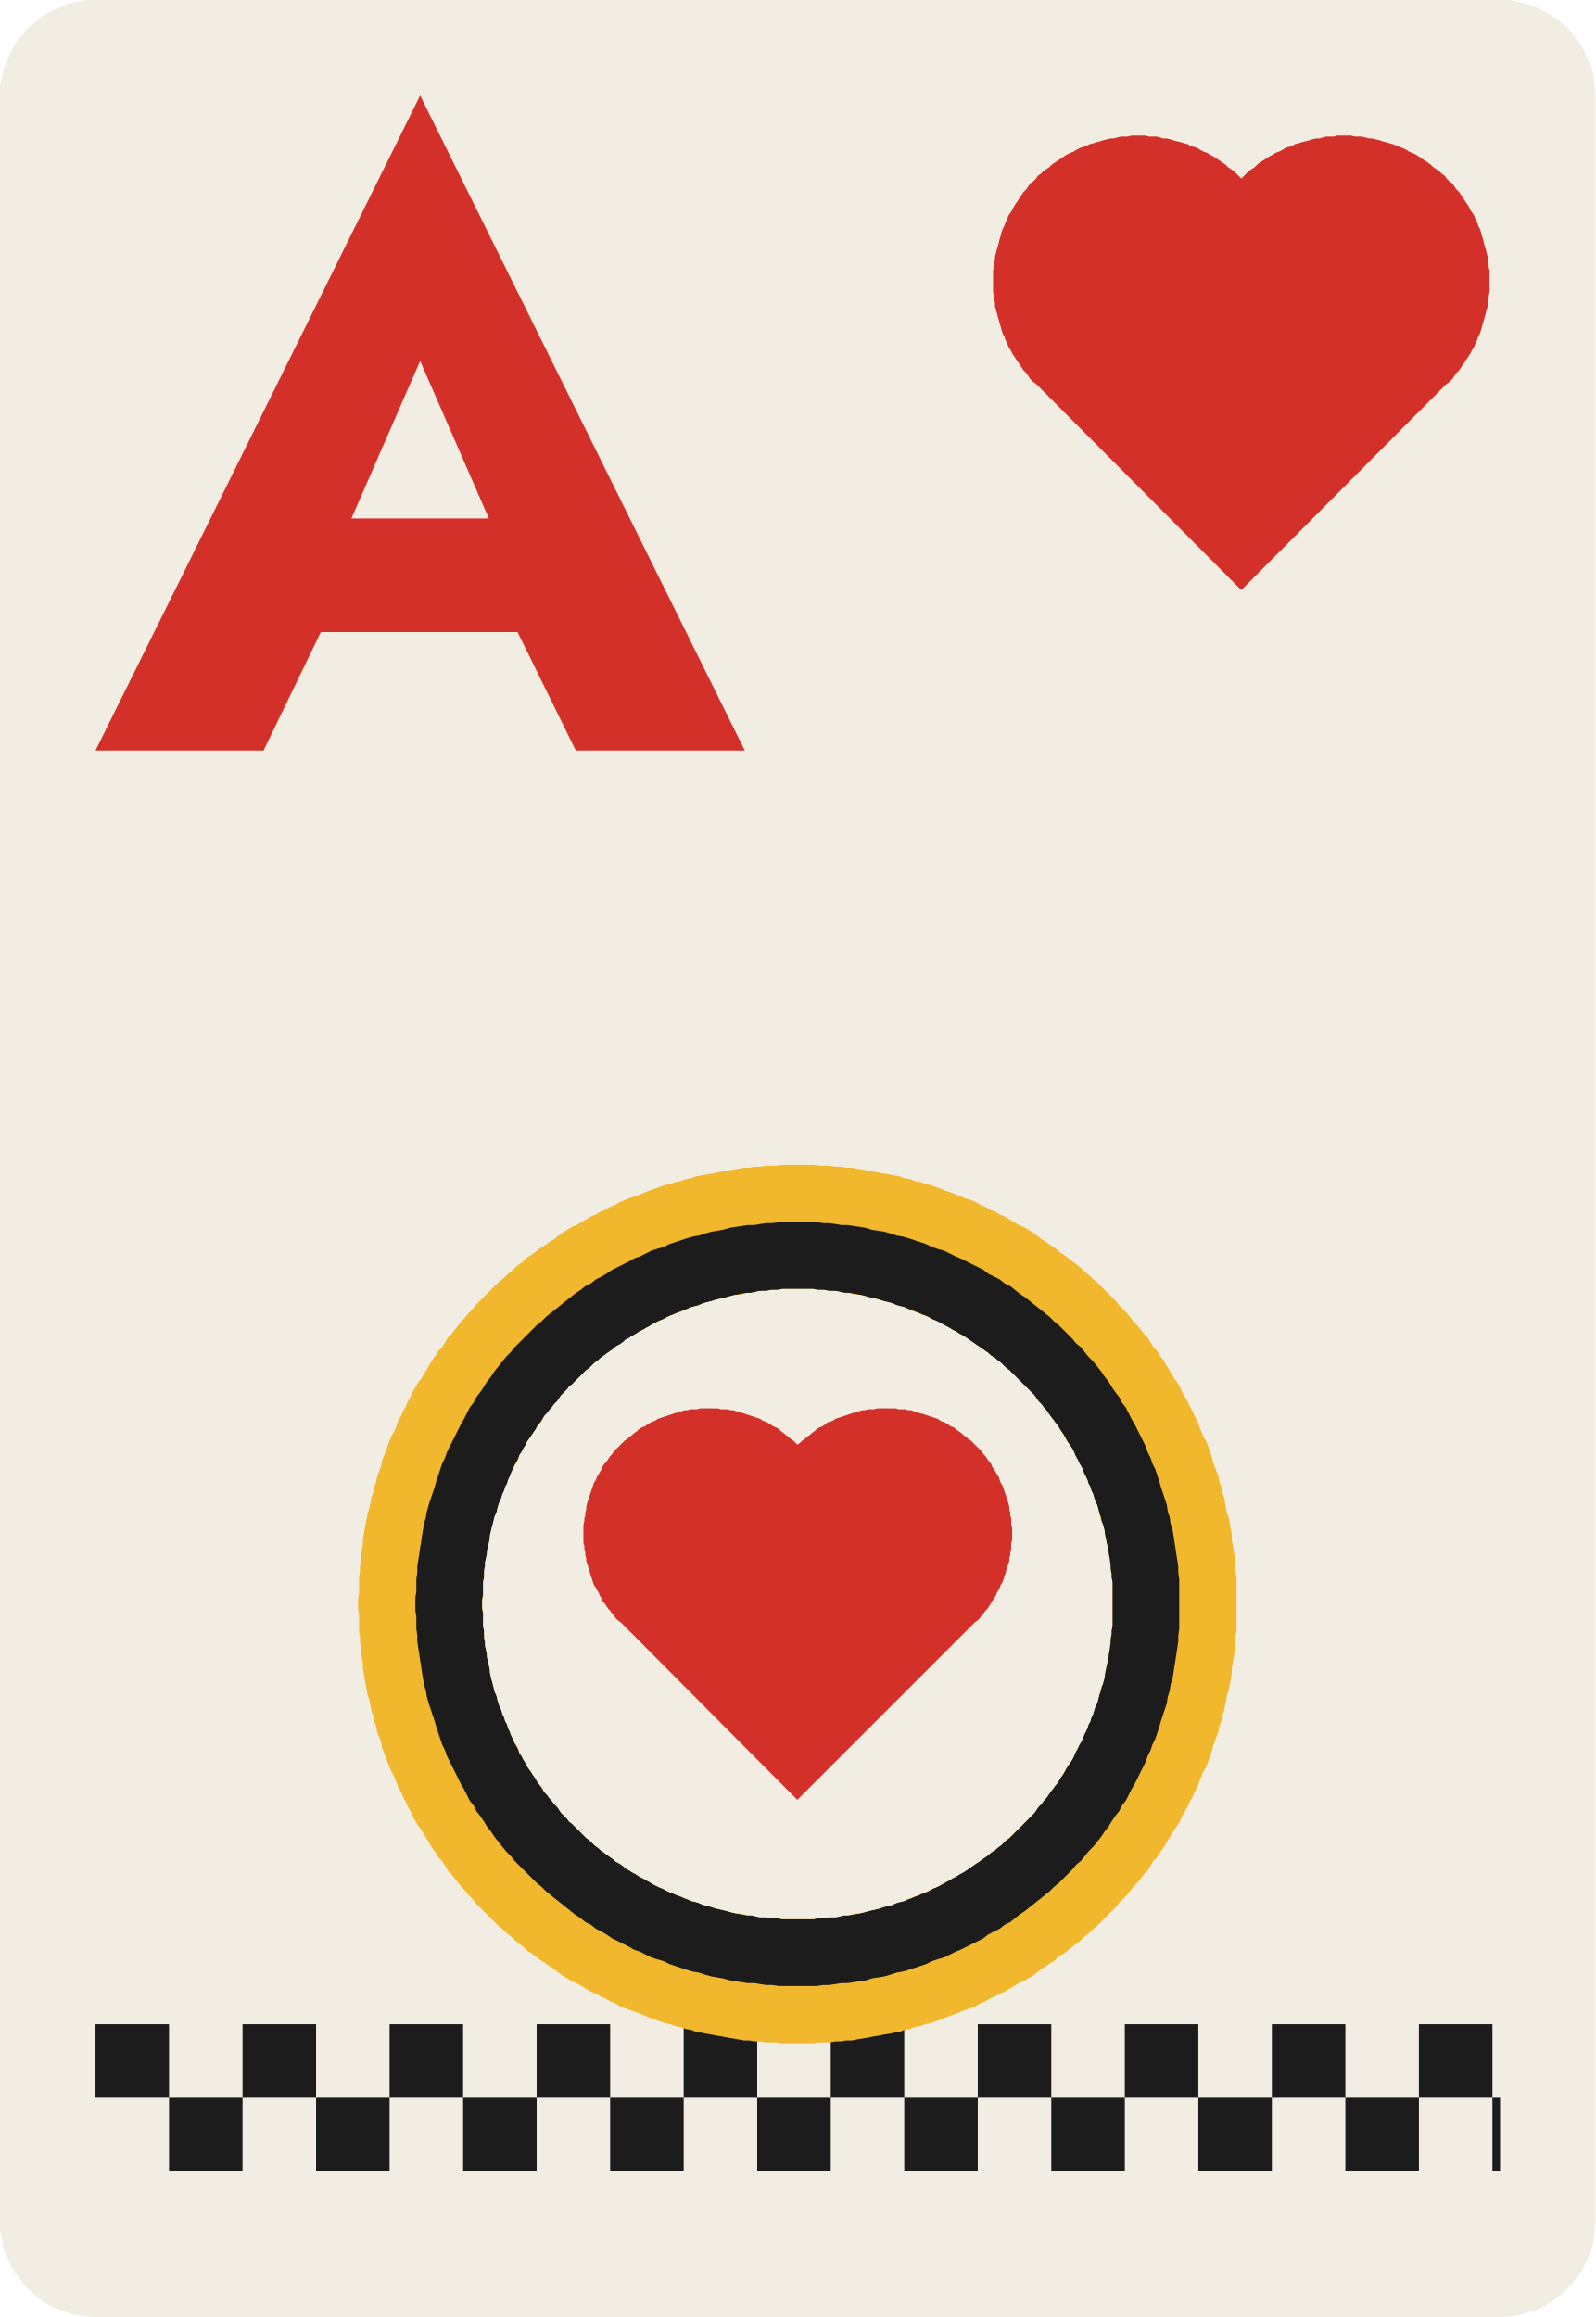
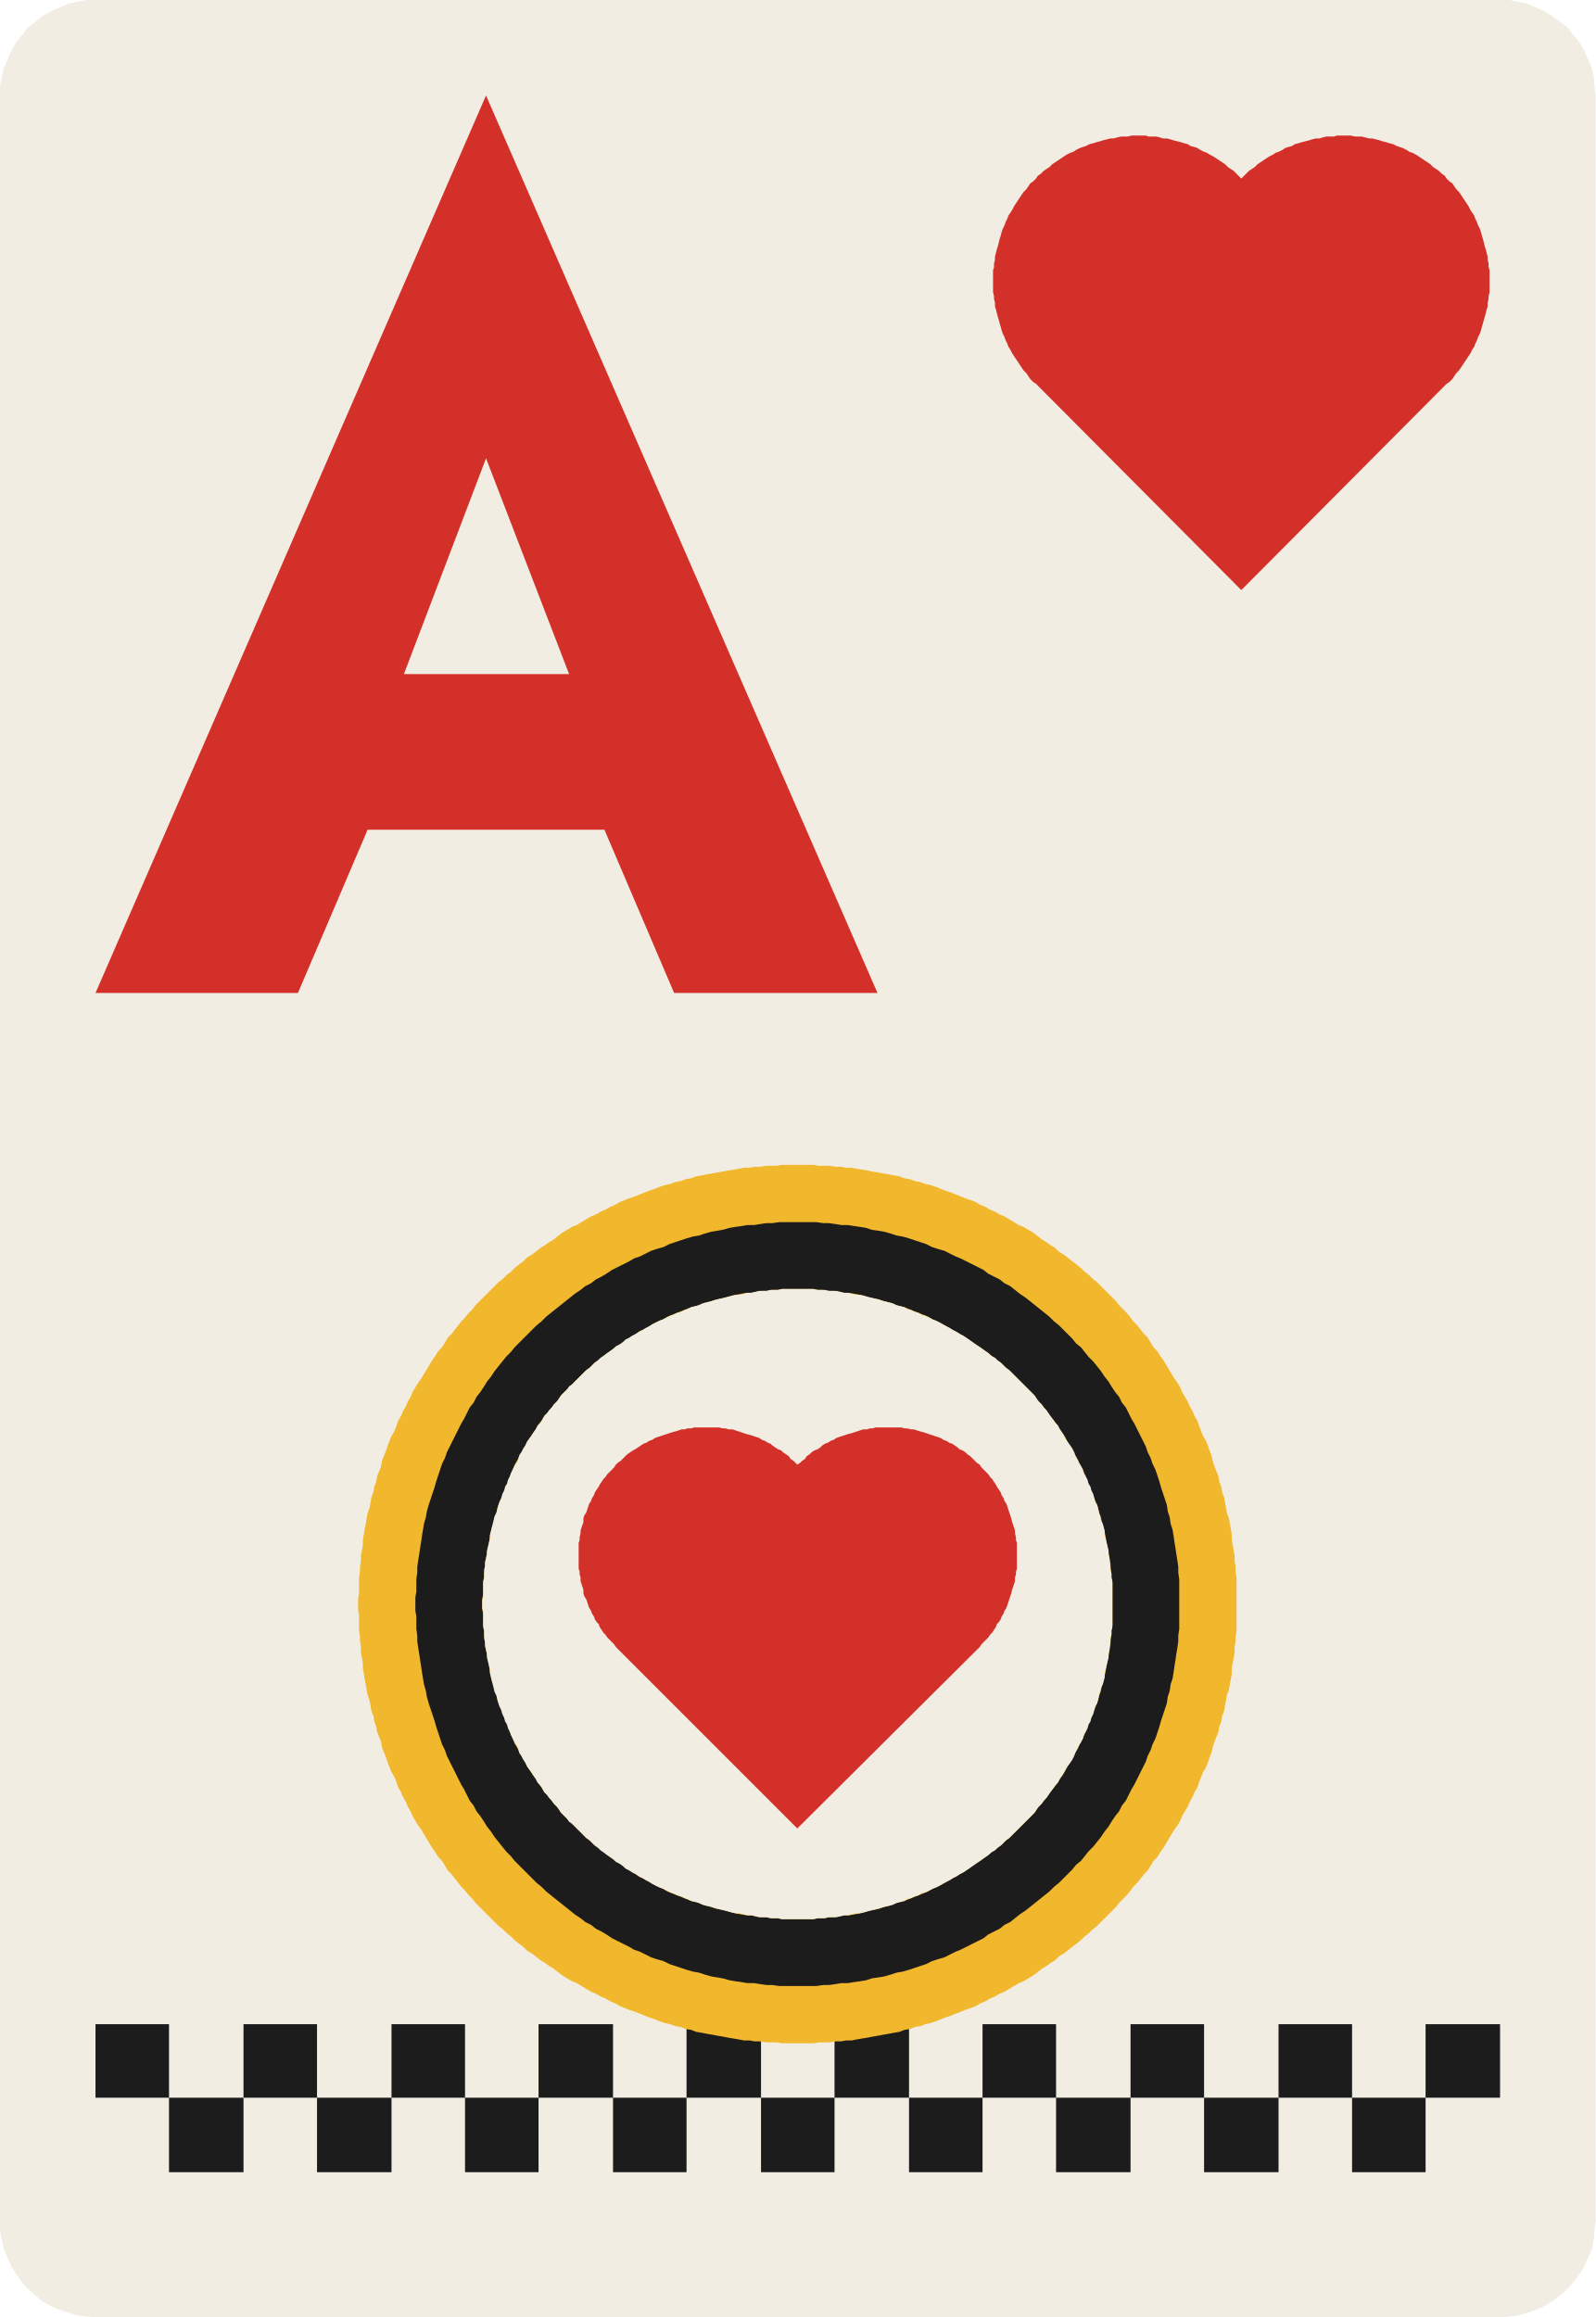
<svg xmlns="http://www.w3.org/2000/svg" width="16pt" height="23.237pt" viewBox="0 0 167.087 242.667">
  <path fill="#f2ede2" fill-rule="evenodd" d="M167.1 10.0 167.0 9.0 166.9 8.0 166.7 7.1 166.3 6.2 165.9 5.3 165.4 4.4 164.8 3.7 164.2 2.9 163.4 2.3 162.6 1.7 161.8 1.2 160.9 0.8 160.0 0.4 159.0 0.2 158.1 0.0 157.1 0.0 10.0 0.0 9.0 0.0 8.0 0.2 7.1 0.4 6.2 0.8 5.3 1.2 4.4 1.7 3.7 2.3 2.9 2.9 2.3 3.7 1.7 4.4 1.2 5.3 0.8 6.2 0.4 7.1 0.2 8.0 0.0 9.0 0.0 10.0 0.0 232.7 0.0 233.6 0.2 234.6 0.4 235.6 0.8 236.5 1.2 237.4 1.7 238.2 2.3 239.0 2.9 239.7 3.7 240.4 4.4 241.0 5.3 241.5 6.2 241.9 7.1 242.2 8.0 242.5 9.0 242.6 10.0 242.7 157.1 242.7 158.1 242.6 159.0 242.5 160.0 242.2 160.9 241.9 161.8 241.5 162.6 241.0 163.4 240.4 164.2 239.7 164.8 239.0 165.4 238.2 165.9 237.4 166.3 236.5 166.7 235.6 166.9 234.6 167.0 233.6 167.1 232.7Z" />
-   <path fill="#1c1c1c" fill-rule="evenodd" d="M10.0 219.7 17.7 219.7 17.7 212.0 10.0 212.0ZM25.4 219.7 33.1 219.7 33.1 212.0 25.4 212.0ZM40.8 219.7 48.5 219.7 48.5 212.0 40.8 212.0ZM63.9 219.7 63.9 212.0 56.2 212.0 56.2 219.7ZM79.3 219.7 79.3 212.0 71.6 212.0 71.6 219.7ZM17.7 227.4 25.4 227.4 25.4 219.7 17.7 219.7ZM33.1 227.4 40.8 227.4 40.8 219.7 33.1 219.7ZM48.5 227.4 56.2 227.4 56.2 219.7 48.5 219.7ZM71.6 227.4 71.6 219.7 63.9 219.7 63.9 227.4ZM87.0 227.4 87.0 219.7 79.3 219.7 79.3 227.4ZM87.0 219.7 94.7 219.7 94.7 212.0 87.0 212.0ZM102.4 219.7 110.1 219.7 110.1 212.0 102.4 212.0ZM117.8 219.7 125.5 219.7 125.5 212.0 117.8 212.0ZM140.9 219.7 140.9 212.0 133.2 212.0 133.2 219.7ZM156.3 219.7 156.3 212.0 148.6 212.0 148.6 219.7ZM94.7 227.4 102.4 227.4 102.4 219.7 94.7 219.7ZM110.1 227.4 117.8 227.4 117.8 219.7 110.1 219.7ZM125.5 227.4 133.2 227.4 133.2 219.7 125.5 219.7ZM148.6 227.4 148.6 219.7 140.9 219.7 140.9 227.4ZM157.1 227.4 157.1 219.7 156.3 219.7 156.3 227.4Z" />
+   <path fill="#1c1c1c" fill-rule="evenodd" d="M10.0 219.7 17.7 219.7 17.7 212.0 10.0 212.0ZM25.5 219.7 33.2 219.7 33.2 212.0 25.5 212.0ZM41.0 219.7 48.7 219.7 48.7 212.0 41.0 212.0ZM56.4 219.7 64.2 219.7 64.2 212.0 56.4 212.0ZM71.9 219.7 79.7 219.7 79.7 212.0 71.9 212.0ZM17.7 227.5 25.5 227.5 25.5 219.7 17.7 219.7ZM33.2 227.5 41.0 227.5 41.0 219.7 33.2 219.7ZM56.4 227.5 56.4 219.7 48.7 219.7 48.7 227.5ZM71.9 227.5 71.9 219.7 64.2 219.7 64.2 227.5ZM79.7 227.5 87.4 227.5 87.4 219.7 79.7 219.7ZM95.2 212.0 87.4 212.0 87.4 219.7 95.2 219.7ZM102.9 219.7 110.6 219.7 110.6 212.0 102.9 212.0ZM126.1 219.7 126.1 212.0 118.4 212.0 118.4 219.7ZM141.6 219.7 141.6 212.0 133.9 212.0 133.9 219.7ZM149.3 219.7 157.1 219.7 157.1 212.0 149.3 212.0ZM95.2 227.5 102.9 227.5 102.9 219.7 95.2 219.7ZM110.6 227.5 118.4 227.5 118.4 219.7 110.6 219.7ZM133.9 227.5 133.9 219.7 126.1 219.7 126.1 227.5ZM149.3 227.5 149.3 219.7 141.6 219.7 141.6 227.5Z" />
  <path fill="#f1b82d" fill-rule="evenodd" d="M129.5 168.0 129.5 167.4 129.5 166.9 129.5 166.3 129.5 165.7 129.5 165.2 129.4 164.6 129.4 164.1 129.3 163.5 129.3 162.9 129.2 162.4 129.1 161.8 129.0 161.3 129.0 160.7 128.9 160.1 128.8 159.6 128.7 159.0 128.5 158.5 128.4 157.9 128.3 157.4 128.2 156.8 128.0 156.3 127.9 155.7 127.7 155.2 127.6 154.6 127.4 154.1 127.2 153.6 127.0 153.0 126.9 152.5 126.7 152.0 126.5 151.4 126.3 150.9 126.0 150.4 125.8 149.9 125.6 149.4 125.4 148.8 125.1 148.3 124.9 147.8 124.6 147.3 124.4 146.8 124.1 146.3 123.8 145.8 123.6 145.3 123.3 144.8 123.0 144.4 122.7 143.9 122.4 143.4 122.1 142.9 121.8 142.4 121.5 142.0 121.2 141.5 120.8 141.1 120.5 140.6 120.2 140.1 119.8 139.7 119.5 139.3 119.1 138.8 118.7 138.4 118.4 138.0 118.0 137.5 117.6 137.1 117.2 136.7 116.9 136.3 116.5 135.9 116.1 135.5 115.7 135.1 115.3 134.7 114.9 134.3 114.4 133.9 114.0 133.5 113.6 133.2 113.2 132.8 112.7 132.4 112.3 132.1 111.8 131.7 111.4 131.4 110.9 131.1 110.5 130.7 110.0 130.4 109.6 130.1 109.1 129.8 108.6 129.4 108.2 129.1 107.7 128.8 107.2 128.5 106.7 128.3 106.2 128.0 105.7 127.7 105.2 127.4 104.7 127.2 104.2 126.9 103.7 126.7 103.2 126.4 102.7 126.2 102.2 125.9 101.7 125.7 101.1 125.5 100.6 125.3 100.1 125.1 99.6 124.9 99.0 124.7 98.5 124.5 98.0 124.3 97.4 124.1 96.9 124.0 96.4 123.8 95.8 123.7 95.3 123.5 94.7 123.4 94.2 123.2 93.6 123.1 93.1 123.0 92.5 122.9 92.0 122.8 91.4 122.7 90.9 122.6 90.3 122.5 89.7 122.4 89.2 122.3 88.6 122.3 88.1 122.2 87.5 122.2 86.9 122.1 86.4 122.1 85.8 122.1 85.2 122.0 84.7 122.0 84.1 122.0 83.5 122.0 83.0 122.0 82.4 122.0 81.9 122.0 81.3 122.1 80.7 122.1 80.2 122.1 79.6 122.2 79.0 122.2 78.5 122.3 77.9 122.3 77.4 122.4 76.8 122.5 76.2 122.6 75.7 122.7 75.1 122.8 74.6 122.9 74.0 123.0 73.5 123.1 72.9 123.2 72.4 123.4 71.8 123.5 71.3 123.7 70.7 123.8 70.2 124.0 69.7 124.1 69.1 124.3 68.6 124.5 68.0 124.7 67.5 124.9 67.0 125.1 66.5 125.3 65.9 125.5 65.4 125.7 64.9 125.9 64.4 126.2 63.9 126.4 63.4 126.7 62.9 126.9 62.4 127.2 61.9 127.4 61.4 127.7 60.9 128.0 60.4 128.3 59.9 128.5 59.4 128.8 58.9 129.1 58.5 129.4 58.0 129.8 57.5 130.1 57.1 130.4 56.6 130.7 56.1 131.1 55.7 131.4 55.2 131.7 54.8 132.1 54.4 132.4 53.9 132.8 53.5 133.2 53.1 133.5 52.7 133.9 52.2 134.3 51.8 134.7 51.4 135.1 51.0 135.5 50.6 135.9 50.2 136.3 49.8 136.7 49.5 137.1 49.1 137.5 48.7 138.0 48.3 138.4 48.0 138.8 47.6 139.3 47.3 139.7 46.9 140.1 46.6 140.6 46.3 141.1 45.9 141.5 45.6 142.0 45.3 142.4 45.0 142.9 44.7 143.4 44.4 143.9 44.1 144.4 43.8 144.8 43.5 145.3 43.2 145.8 43.0 146.3 42.7 146.8 42.5 147.3 42.2 147.8 42.0 148.3 41.7 148.8 41.5 149.4 41.3 149.9 41.0 150.4 40.8 150.9 40.6 151.4 40.4 152.0 40.2 152.5 40.0 153.0 39.9 153.6 39.7 154.1 39.5 154.6 39.4 155.2 39.2 155.7 39.1 156.3 38.9 156.8 38.8 157.4 38.7 157.9 38.5 158.5 38.4 159.0 38.3 159.6 38.2 160.1 38.1 160.7 38.0 161.3 38.0 161.8 37.9 162.4 37.8 162.9 37.8 163.5 37.7 164.1 37.7 164.6 37.6 165.2 37.6 165.7 37.6 166.3 37.6 166.9 37.5 167.4 37.5 168.0 37.5 168.6 37.6 169.1 37.6 169.7 37.6 170.3 37.6 170.8 37.7 171.4 37.7 171.9 37.8 172.5 37.8 173.1 37.9 173.6 38.0 174.2 38.0 174.7 38.1 175.3 38.2 175.9 38.3 176.4 38.4 177.0 38.5 177.5 38.7 178.1 38.8 178.6 38.9 179.2 39.1 179.7 39.2 180.3 39.4 180.8 39.5 181.4 39.7 181.9 39.9 182.4 40.0 183.0 40.2 183.5 40.4 184.0 40.6 184.6 40.8 185.1 41.0 185.6 41.3 186.1 41.5 186.6 41.7 187.2 42.0 187.7 42.2 188.2 42.5 188.7 42.7 189.2 43.0 189.7 43.2 190.2 43.5 190.7 43.8 191.2 44.1 191.6 44.4 192.1 44.7 192.6 45.0 193.1 45.3 193.6 45.6 194.0 45.9 194.5 46.3 194.9 46.6 195.4 46.9 195.9 47.3 196.3 47.6 196.7 48.0 197.2 48.3 197.6 48.7 198.0 49.1 198.5 49.5 198.9 49.8 199.3 50.2 199.7 50.6 200.1 51.0 200.5 51.4 200.9 51.8 201.3 52.2 201.7 52.7 202.1 53.1 202.5 53.5 202.8 53.9 203.2 54.4 203.6 54.8 203.9 55.2 204.3 55.7 204.6 56.1 204.9 56.6 205.3 57.1 205.6 57.5 205.9 58.0 206.2 58.5 206.6 58.9 206.9 59.4 207.2 59.9 207.5 60.4 207.7 60.9 208.0 61.4 208.3 61.9 208.6 62.4 208.8 62.9 209.1 63.4 209.3 63.9 209.6 64.4 209.8 64.9 210.1 65.4 210.3 65.9 210.5 66.5 210.7 67.0 210.9 67.5 211.1 68.0 211.3 68.6 211.5 69.1 211.7 69.7 211.9 70.2 212.0 70.7 212.2 71.3 212.3 71.8 212.5 72.4 212.6 72.9 212.8 73.5 212.9 74.0 213.0 74.6 213.1 75.1 213.2 75.7 213.3 76.2 213.4 76.8 213.5 77.4 213.6 77.9 213.7 78.5 213.7 79.0 213.8 79.6 213.8 80.2 213.9 80.7 213.9 81.3 213.9 81.9 214.0 82.4 214.0 83.0 214.0 83.5 214.0 84.1 214.0 84.7 214.0 85.2 214.0 85.8 213.9 86.4 213.9 86.9 213.9 87.5 213.8 88.1 213.8 88.6 213.7 89.2 213.7 89.7 213.6 90.3 213.5 90.9 213.4 91.4 213.3 92.0 213.2 92.5 213.1 93.1 213.0 93.6 212.9 94.2 212.8 94.7 212.6 95.3 212.5 95.8 212.3 96.4 212.2 96.9 212.0 97.4 211.9 98.0 211.7 98.5 211.5 99.0 211.3 99.6 211.1 100.1 210.9 100.6 210.7 101.1 210.5 101.7 210.3 102.2 210.1 102.7 209.8 103.2 209.6 103.7 209.3 104.2 209.1 104.7 208.8 105.2 208.6 105.7 208.3 106.2 208.0 106.7 207.7 107.2 207.5 107.7 207.2 108.2 206.9 108.6 206.6 109.1 206.2 109.6 205.9 110.0 205.6 110.5 205.3 110.9 204.9 111.4 204.6 111.8 204.3 112.3 203.9 112.7 203.6 113.2 203.2 113.6 202.8 114.0 202.5 114.4 202.1 114.9 201.7 115.3 201.3 115.7 200.9 116.1 200.5 116.5 200.1 116.9 199.7 117.2 199.3 117.6 198.9 118.0 198.5 118.4 198.0 118.7 197.6 119.1 197.2 119.5 196.7 119.8 196.3 120.2 195.9 120.5 195.4 120.8 194.9 121.2 194.5 121.5 194.0 121.8 193.6 122.1 193.1 122.4 192.6 122.7 192.1 123.0 191.6 123.3 191.2 123.6 190.7 123.8 190.2 124.1 189.7 124.4 189.2 124.6 188.7 124.9 188.2 125.1 187.7 125.4 187.2 125.6 186.6 125.8 186.1 126.0 185.6 126.3 185.1 126.5 184.6 126.7 184.0 126.9 183.5 127.0 183.0 127.2 182.4 127.4 181.9 127.6 181.4 127.7 180.8 127.9 180.3 128.0 179.7 128.2 179.2 128.3 178.6 128.4 178.1 128.5 177.5 128.7 177.0 128.8 176.4 128.9 175.9 129.0 175.3 129.0 174.7 129.1 174.2 129.2 173.6 129.3 173.1 129.3 172.5 129.4 171.9 129.4 171.4 129.5 170.8 129.5 170.3 129.5 169.7 129.5 169.1 129.5 168.6Z" />
  <path fill="#1c1c1c" fill-rule="evenodd" d="M123.5 167.3 123.5 166.7 123.5 166.0 123.5 165.4 123.4 164.7 123.4 164.1 123.3 163.4 123.2 162.8 123.1 162.1 123.0 161.5 122.9 160.8 122.8 160.2 122.6 159.6 122.5 158.9 122.3 158.3 122.2 157.6 122.0 157.0 121.8 156.4 121.6 155.8 121.4 155.1 121.2 154.5 121.0 153.9 120.7 153.3 120.5 152.7 120.2 152.1 120.0 151.5 119.7 150.9 119.4 150.3 119.1 149.7 118.8 149.1 118.5 148.6 118.2 148.0 117.9 147.4 117.5 146.9 117.2 146.3 116.8 145.8 116.4 145.2 116.1 144.7 115.7 144.2 115.3 143.6 114.9 143.1 114.5 142.6 114.0 142.1 113.6 141.6 113.2 141.1 112.7 140.7 112.3 140.2 111.8 139.7 111.4 139.3 110.9 138.8 110.4 138.4 109.9 137.9 109.4 137.5 108.9 137.1 108.4 136.7 107.9 136.3 107.4 135.9 106.8 135.5 106.3 135.1 105.8 134.7 105.2 134.4 104.7 134.0 104.1 133.7 103.5 133.4 103.0 133.0 102.4 132.7 101.8 132.4 101.2 132.1 100.6 131.8 100.1 131.6 99.5 131.3 98.9 131.0 98.2 130.8 97.6 130.6 97.0 130.3 96.4 130.1 95.8 129.9 95.2 129.7 94.5 129.5 93.9 129.4 93.3 129.2 92.6 129.0 92.0 128.9 91.3 128.8 90.7 128.6 90.1 128.5 89.4 128.4 88.8 128.3 88.1 128.3 87.5 128.2 86.8 128.1 86.2 128.1 85.5 128.0 84.9 128.0 84.2 128.0 83.5 128.0 82.9 128.0 82.2 128.0 81.6 128.0 80.9 128.1 80.3 128.1 79.6 128.2 79.0 128.3 78.3 128.3 77.7 128.4 77.0 128.5 76.4 128.6 75.7 128.8 75.1 128.9 74.5 129.0 73.8 129.2 73.2 129.4 72.6 129.5 71.9 129.7 71.3 129.9 70.7 130.1 70.1 130.3 69.5 130.6 68.8 130.8 68.2 131.0 67.6 131.3 67.0 131.6 66.4 131.8 65.9 132.1 65.3 132.4 64.7 132.7 64.1 133.0 63.5 133.4 63.0 133.7 62.4 134.0 61.9 134.4 61.3 134.7 60.8 135.1 60.2 135.5 59.7 135.9 59.2 136.3 58.7 136.7 58.2 137.1 57.7 137.5 57.2 137.9 56.7 138.4 56.2 138.8 55.7 139.3 55.3 139.7 54.8 140.2 54.3 140.7 53.9 141.1 53.5 141.6 53.0 142.1 52.6 142.6 52.2 143.1 51.8 143.6 51.4 144.2 51.0 144.7 50.7 145.2 50.3 145.8 49.9 146.3 49.6 146.9 49.2 147.4 48.9 148.0 48.6 148.6 48.3 149.1 48.0 149.7 47.7 150.3 47.4 150.9 47.1 151.5 46.8 152.1 46.6 152.7 46.3 153.3 46.1 153.9 45.9 154.5 45.7 155.1 45.5 155.8 45.3 156.4 45.1 157.0 44.9 157.6 44.7 158.3 44.6 158.9 44.4 159.6 44.3 160.2 44.2 160.8 44.1 161.5 44.0 162.1 43.9 162.8 43.8 163.4 43.7 164.1 43.7 164.7 43.6 165.4 43.6 166.0 43.6 166.7 43.5 167.3 43.5 168.0 43.5 168.7 43.6 169.3 43.6 170.0 43.6 170.6 43.7 171.3 43.7 171.9 43.8 172.6 43.9 173.2 44.0 173.9 44.1 174.5 44.2 175.2 44.3 175.8 44.4 176.4 44.6 177.1 44.7 177.7 44.9 178.4 45.1 179.0 45.3 179.6 45.5 180.2 45.7 180.9 45.9 181.5 46.1 182.1 46.3 182.7 46.6 183.3 46.8 183.9 47.1 184.5 47.4 185.1 47.7 185.7 48.0 186.3 48.3 186.9 48.6 187.4 48.9 188.0 49.2 188.6 49.6 189.1 49.9 189.7 50.3 190.2 50.7 190.8 51.0 191.3 51.4 191.8 51.8 192.4 52.2 192.9 52.6 193.4 53.0 193.9 53.5 194.4 53.9 194.9 54.3 195.3 54.8 195.8 55.3 196.3 55.7 196.7 56.2 197.2 56.7 197.6 57.2 198.1 57.7 198.5 58.2 198.9 58.7 199.3 59.2 199.7 59.7 200.1 60.2 200.5 60.8 200.9 61.3 201.3 61.9 201.6 62.4 202.0 63.0 202.3 63.5 202.6 64.1 203.0 64.7 203.3 65.3 203.6 65.9 203.9 66.4 204.2 67.0 204.4 67.6 204.7 68.2 205.0 68.8 205.2 69.5 205.4 70.1 205.7 70.7 205.9 71.3 206.1 71.9 206.3 72.6 206.5 73.2 206.6 73.8 206.8 74.5 207.0 75.1 207.1 75.7 207.2 76.4 207.4 77.0 207.5 77.7 207.6 78.3 207.7 79.0 207.7 79.6 207.8 80.3 207.9 80.9 207.9 81.6 208.0 82.2 208.0 82.9 208.0 83.5 208.0 84.2 208.0 84.9 208.0 85.5 208.0 86.2 207.9 86.8 207.9 87.5 207.8 88.1 207.7 88.8 207.7 89.4 207.6 90.1 207.5 90.7 207.4 91.3 207.2 92.0 207.1 92.6 207.0 93.3 206.8 93.9 206.6 94.5 206.5 95.2 206.3 95.8 206.1 96.4 205.9 97.0 205.7 97.6 205.4 98.2 205.2 98.9 205.0 99.5 204.7 100.1 204.4 100.6 204.2 101.2 203.9 101.8 203.6 102.4 203.3 103.0 203.0 103.5 202.6 104.1 202.3 104.7 202.0 105.2 201.6 105.8 201.3 106.3 200.9 106.8 200.5 107.4 200.1 107.9 199.7 108.4 199.3 108.9 198.9 109.4 198.5 109.9 198.1 110.4 197.6 110.9 197.2 111.4 196.7 111.8 196.3 112.3 195.8 112.7 195.3 113.2 194.9 113.6 194.4 114.0 193.9 114.5 193.4 114.9 192.9 115.3 192.4 115.7 191.8 116.1 191.3 116.4 190.8 116.8 190.2 117.2 189.7 117.5 189.1 117.9 188.6 118.2 188.0 118.5 187.4 118.8 186.9 119.1 186.3 119.4 185.7 119.7 185.1 120.0 184.5 120.2 183.9 120.5 183.3 120.7 182.7 121.0 182.1 121.2 181.5 121.4 180.9 121.6 180.2 121.8 179.6 122.0 179.0 122.2 178.4 122.3 177.7 122.5 177.1 122.6 176.4 122.8 175.8 122.9 175.2 123.0 174.5 123.1 173.9 123.2 173.2 123.3 172.6 123.4 171.9 123.4 171.3 123.5 170.6 123.5 170.0 123.5 169.3 123.5 168.7 123.5 168.0ZM116.5 168.5 116.5 169.1 116.5 169.6 116.5 170.2 116.4 170.7 116.4 171.2 116.3 171.8 116.3 172.3 116.2 172.8 116.1 173.4 116.0 173.9 115.9 174.4 115.8 175.0 115.7 175.5 115.6 176.0 115.4 176.5 115.3 177.1 115.1 177.6 115.0 178.1 114.8 178.6 114.6 179.1 114.4 179.6 114.2 180.1 114.0 180.6 113.8 181.1 113.6 181.6 113.4 182.1 113.1 182.6 112.9 183.1 112.6 183.6 112.4 184.0 112.1 184.5 111.8 185.0 111.6 185.4 111.3 185.9 111.0 186.3 110.7 186.8 110.4 187.2 110.0 187.7 109.7 188.1 109.4 188.5 109.1 188.9 108.7 189.3 108.4 189.8 108.0 190.2 107.6 190.6 107.3 190.9 106.9 191.3 106.5 191.7 106.1 192.1 105.7 192.5 105.3 192.8 104.9 193.2 104.5 193.5 104.1 193.8 103.6 194.2 103.2 194.5 102.8 194.8 102.3 195.1 101.9 195.4 101.4 195.7 101.0 196.0 100.5 196.3 100.0 196.6 99.6 196.8 99.1 197.1 98.6 197.4 98.1 197.6 97.7 197.8 97.2 198.1 96.7 198.3 96.2 198.5 95.7 198.7 95.2 198.9 94.7 199.1 94.2 199.2 93.6 199.4 93.1 199.6 92.6 199.7 92.1 199.9 91.6 200.0 91.0 200.1 90.5 200.3 90.0 200.4 89.5 200.5 88.9 200.6 88.4 200.6 87.9 200.7 87.3 200.8 86.8 200.8 86.2 200.9 85.7 200.9 85.2 201.0 84.6 201.0 84.1 201.0 83.5 201.0 83.0 201.0 82.5 201.0 81.9 201.0 81.4 200.9 80.8 200.9 80.3 200.8 79.8 200.8 79.2 200.7 78.7 200.6 78.2 200.6 77.6 200.5 77.1 200.4 76.6 200.3 76.0 200.1 75.5 200.0 75.0 199.9 74.5 199.7 74.0 199.6 73.4 199.4 72.9 199.2 72.4 199.1 71.9 198.9 71.4 198.7 70.9 198.5 70.4 198.3 69.9 198.1 69.4 197.8 68.9 197.6 68.5 197.4 68.0 197.1 67.5 196.8 67.0 196.6 66.6 196.3 66.1 196.0 65.7 195.7 65.2 195.4 64.8 195.1 64.3 194.8 63.9 194.5 63.5 194.2 63.0 193.8 62.6 193.5 62.2 193.2 61.8 192.8 61.4 192.5 61.0 192.1 60.6 191.7 60.2 191.3 59.8 190.9 59.5 190.6 59.1 190.2 58.7 189.8 58.4 189.3 58.0 188.9 57.7 188.5 57.4 188.1 57.0 187.7 56.7 187.2 56.4 186.8 56.1 186.3 55.8 185.9 55.5 185.4 55.2 185.0 55.0 184.5 54.7 184.0 54.4 183.6 54.2 183.1 53.9 182.6 53.7 182.1 53.5 181.6 53.3 181.1 53.1 180.6 52.9 180.1 52.7 179.6 52.5 179.1 52.3 178.6 52.1 178.1 52.0 177.6 51.8 177.1 51.7 176.5 51.5 176.0 51.4 175.5 51.3 175.0 51.2 174.4 51.1 173.9 51.0 173.4 50.9 172.8 50.8 172.3 50.8 171.8 50.7 171.2 50.7 170.7 50.6 170.2 50.6 169.6 50.6 169.1 50.5 168.5 50.5 168.0 50.5 167.5 50.6 166.9 50.6 166.4 50.6 165.8 50.7 165.3 50.7 164.8 50.8 164.2 50.8 163.7 50.9 163.2 51.0 162.6 51.1 162.1 51.2 161.6 51.3 161.0 51.4 160.5 51.5 160.0 51.7 159.5 51.8 158.9 52.0 158.4 52.1 157.9 52.3 157.4 52.5 156.9 52.7 156.4 52.9 155.9 53.1 155.4 53.3 154.9 53.5 154.4 53.7 153.9 53.9 153.4 54.2 152.9 54.4 152.4 54.7 152.0 55.0 151.5 55.2 151.0 55.5 150.6 55.8 150.1 56.1 149.7 56.4 149.2 56.7 148.8 57.0 148.3 57.4 147.9 57.7 147.5 58.0 147.1 58.4 146.7 58.7 146.2 59.1 145.8 59.5 145.4 59.8 145.1 60.2 144.7 60.6 144.3 61.0 143.9 61.4 143.5 61.8 143.2 62.2 142.8 62.6 142.5 63.0 142.2 63.5 141.8 63.9 141.5 64.3 141.2 64.8 140.9 65.2 140.6 65.7 140.3 66.1 140.0 66.6 139.7 67.0 139.4 67.5 139.2 68.0 138.9 68.5 138.6 68.9 138.4 69.4 138.2 69.9 137.9 70.4 137.7 70.9 137.5 71.4 137.3 71.9 137.1 72.4 136.9 72.9 136.8 73.4 136.6 74.0 136.4 74.5 136.3 75.0 136.1 75.5 136.0 76.0 135.9 76.6 135.7 77.1 135.6 77.6 135.5 78.2 135.4 78.7 135.4 79.2 135.3 79.8 135.2 80.3 135.2 80.8 135.1 81.4 135.1 81.9 135.0 82.5 135.0 83.0 135.0 83.5 135.0 84.1 135.0 84.6 135.0 85.2 135.0 85.7 135.1 86.2 135.1 86.8 135.2 87.3 135.2 87.9 135.3 88.4 135.4 88.9 135.4 89.5 135.5 90.0 135.6 90.5 135.7 91.0 135.9 91.6 136.0 92.1 136.1 92.6 136.3 93.1 136.4 93.6 136.6 94.2 136.8 94.7 136.9 95.2 137.1 95.7 137.3 96.2 137.5 96.7 137.7 97.2 137.9 97.7 138.2 98.1 138.4 98.6 138.6 99.1 138.9 99.6 139.2 100.0 139.4 100.5 139.7 101.0 140.0 101.4 140.3 101.9 140.6 102.3 140.9 102.8 141.2 103.2 141.5 103.6 141.8 104.1 142.2 104.5 142.5 104.9 142.8 105.3 143.2 105.7 143.5 106.1 143.9 106.5 144.3 106.9 144.7 107.3 145.1 107.6 145.4 108.0 145.8 108.4 146.2 108.7 146.7 109.1 147.1 109.4 147.5 109.7 147.9 110.0 148.3 110.4 148.8 110.7 149.2 111.0 149.7 111.3 150.1 111.6 150.6 111.8 151.0 112.1 151.5 112.4 152.0 112.6 152.4 112.9 152.9 113.1 153.4 113.4 153.9 113.6 154.4 113.8 154.9 114.0 155.4 114.2 155.9 114.4 156.4 114.6 156.9 114.8 157.4 115.0 157.9 115.1 158.4 115.3 158.9 115.4 159.5 115.6 160.0 115.7 160.5 115.8 161.0 115.9 161.6 116.0 162.1 116.1 162.6 116.2 163.2 116.3 163.7 116.3 164.2 116.4 164.8 116.4 165.3 116.5 165.8 116.5 166.4 116.5 166.9 116.5 167.5 116.5 168.0Z" />
  <path fill="#f2ede2" fill-rule="evenodd" d="M116.5 168.0 116.5 167.6 116.5 167.2 116.5 166.8 116.5 166.4 116.5 166.0 116.5 165.6 116.4 165.2 116.4 164.8 116.3 164.4 116.3 164.0 116.2 163.6 116.2 163.2 116.1 162.8 116.1 162.4 116.0 162.0 115.9 161.6 115.8 161.2 115.7 160.8 115.7 160.4 115.6 160.0 115.5 159.6 115.3 159.2 115.2 158.8 115.1 158.4 115.0 158.0 114.9 157.6 114.7 157.3 114.6 156.9 114.5 156.5 114.3 156.1 114.2 155.7 114.0 155.4 113.9 155.0 113.7 154.6 113.5 154.3 113.4 153.9 113.2 153.5 113.0 153.2 112.8 152.8 112.6 152.4 112.5 152.1 112.3 151.7 112.1 151.4 111.8 151.0 111.6 150.7 111.4 150.3 111.2 150.0 111.0 149.7 110.8 149.3 110.5 149.0 110.3 148.7 110.0 148.3 109.8 148.0 109.6 147.7 109.3 147.4 109.1 147.1 108.8 146.8 108.5 146.4 108.3 146.1 108.0 145.8 107.7 145.5 107.4 145.2 107.2 145.0 106.9 144.7 106.6 144.4 106.3 144.1 106.0 143.8 105.7 143.5 105.4 143.3 105.1 143.0 104.8 142.7 104.5 142.5 104.2 142.2 103.8 142.0 103.5 141.7 103.2 141.5 102.9 141.3 102.5 141.0 102.2 140.8 101.9 140.6 101.5 140.3 101.2 140.1 100.9 139.9 100.5 139.7 100.2 139.5 99.8 139.3 99.5 139.1 99.1 138.9 98.7 138.7 98.4 138.5 98.0 138.3 97.7 138.2 97.3 138.0 96.9 137.8 96.5 137.7 96.2 137.5 95.8 137.4 95.4 137.2 95.0 137.1 94.7 136.9 94.3 136.8 93.9 136.7 93.5 136.5 93.1 136.4 92.7 136.3 92.3 136.2 92.0 136.1 91.6 136.0 91.2 135.9 90.8 135.8 90.4 135.7 90.0 135.6 89.6 135.6 89.2 135.5 88.8 135.4 88.4 135.4 88.0 135.3 87.6 135.2 87.2 135.2 86.8 135.2 86.4 135.1 86.0 135.1 85.6 135.1 85.2 135.0 84.8 135.0 84.4 135.0 83.9 135.0 83.5 135.0 83.1 135.0 82.7 135.0 82.3 135.0 81.9 135.0 81.5 135.1 81.1 135.1 80.7 135.1 80.3 135.2 79.9 135.2 79.5 135.2 79.1 135.3 78.7 135.4 78.3 135.4 77.9 135.5 77.5 135.6 77.1 135.6 76.7 135.7 76.3 135.8 75.9 135.9 75.5 136.0 75.1 136.1 74.7 136.2 74.4 136.3 74.0 136.4 73.6 136.5 73.2 136.7 72.8 136.8 72.4 136.9 72.0 137.1 71.7 137.2 71.3 137.4 70.9 137.5 70.5 137.7 70.2 137.8 69.8 138.0 69.4 138.2 69.1 138.3 68.7 138.5 68.3 138.7 68.0 138.9 67.6 139.1 67.3 139.3 66.9 139.5 66.6 139.7 66.2 139.9 65.9 140.1 65.5 140.3 65.2 140.6 64.9 140.8 64.5 141.0 64.2 141.3 63.9 141.5 63.6 141.7 63.2 142.0 62.9 142.2 62.6 142.5 62.3 142.7 62.0 143.0 61.7 143.3 61.4 143.5 61.1 143.8 60.8 144.1 60.5 144.4 60.2 144.7 59.9 145.0 59.6 145.2 59.4 145.5 59.1 145.8 58.8 146.1 58.6 146.4 58.3 146.8 58.0 147.1 57.8 147.4 57.5 147.7 57.3 148.0 57.0 148.3 56.8 148.7 56.6 149.0 56.3 149.3 56.1 149.7 55.9 150.0 55.7 150.3 55.4 150.7 55.2 151.0 55.0 151.4 54.8 151.7 54.6 152.1 54.4 152.4 54.3 152.8 54.1 153.2 53.9 153.5 53.7 153.9 53.5 154.3 53.4 154.6 53.2 155.0 53.1 155.4 52.9 155.7 52.8 156.1 52.6 156.5 52.5 156.9 52.3 157.3 52.2 157.6 52.1 158.0 52.0 158.4 51.8 158.8 51.7 159.2 51.6 159.6 51.5 160.0 51.4 160.4 51.3 160.8 51.3 161.2 51.2 161.6 51.1 162.0 51.0 162.4 51.0 162.8 50.9 163.2 50.8 163.6 50.8 164.0 50.7 164.4 50.7 164.8 50.7 165.2 50.6 165.6 50.6 166.0 50.6 166.4 50.6 166.8 50.6 167.2 50.5 167.6 50.5 168.0 50.5 168.4 50.6 168.8 50.6 169.2 50.6 169.6 50.6 170.0 50.6 170.4 50.7 170.8 50.7 171.2 50.7 171.6 50.8 172.0 50.8 172.4 50.9 172.8 51.0 173.2 51.0 173.6 51.1 174.0 51.2 174.4 51.3 174.8 51.3 175.2 51.4 175.6 51.5 176.0 51.6 176.4 51.7 176.8 51.8 177.2 52.0 177.6 52.1 178.0 52.2 178.4 52.3 178.7 52.5 179.1 52.6 179.5 52.8 179.9 52.9 180.3 53.1 180.6 53.2 181.0 53.4 181.4 53.5 181.7 53.7 182.1 53.9 182.5 54.1 182.8 54.3 183.2 54.4 183.6 54.6 183.9 54.8 184.3 55.0 184.6 55.2 185.0 55.4 185.3 55.7 185.7 55.9 186.0 56.1 186.3 56.3 186.7 56.6 187.0 56.8 187.3 57.0 187.7 57.3 188.0 57.5 188.3 57.8 188.6 58.0 188.9 58.3 189.2 58.6 189.6 58.8 189.9 59.1 190.2 59.4 190.5 59.6 190.8 59.9 191.0 60.2 191.3 60.5 191.6 60.8 191.9 61.1 192.2 61.4 192.5 61.7 192.7 62.0 193.0 62.3 193.3 62.6 193.5 62.9 193.8 63.2 194.0 63.6 194.3 63.9 194.5 64.2 194.7 64.5 195.0 64.9 195.2 65.2 195.4 65.5 195.7 65.9 195.9 66.2 196.1 66.6 196.3 66.9 196.5 67.3 196.7 67.6 196.9 68.0 197.1 68.3 197.3 68.7 197.5 69.1 197.7 69.4 197.8 69.8 198.0 70.2 198.2 70.5 198.3 70.9 198.5 71.3 198.6 71.7 198.8 72.0 198.9 72.4 199.1 72.8 199.2 73.2 199.3 73.6 199.5 74.0 199.6 74.4 199.7 74.7 199.8 75.1 199.9 75.5 200.0 75.9 200.1 76.3 200.2 76.7 200.3 77.1 200.4 77.5 200.4 77.9 200.5 78.3 200.6 78.7 200.6 79.1 200.7 79.5 200.8 79.9 200.8 80.3 200.8 80.7 200.9 81.1 200.9 81.5 200.9 81.9 201.0 82.3 201.0 82.7 201.0 83.1 201.0 83.5 201.0 83.9 201.0 84.4 201.0 84.8 201.0 85.2 201.0 85.6 200.9 86.0 200.9 86.4 200.9 86.8 200.8 87.2 200.8 87.6 200.8 88.0 200.7 88.4 200.6 88.8 200.6 89.2 200.5 89.6 200.4 90.0 200.4 90.4 200.3 90.8 200.2 91.2 200.1 91.6 200.0 92.0 199.9 92.3 199.8 92.7 199.7 93.1 199.6 93.5 199.5 93.9 199.3 94.3 199.2 94.7 199.1 95.0 198.9 95.4 198.8 95.8 198.6 96.2 198.5 96.5 198.3 96.9 198.2 97.3 198.0 97.7 197.8 98.0 197.7 98.4 197.5 98.7 197.3 99.1 197.1 99.5 196.9 99.8 196.7 100.2 196.5 100.5 196.3 100.9 196.1 101.2 195.9 101.5 195.7 101.9 195.4 102.2 195.2 102.5 195.0 102.9 194.7 103.2 194.5 103.5 194.3 103.8 194.0 104.2 193.8 104.5 193.5 104.8 193.3 105.1 193.0 105.4 192.7 105.7 192.5 106.0 192.2 106.3 191.9 106.6 191.6 106.9 191.3 107.2 191.0 107.4 190.8 107.7 190.5 108.0 190.2 108.3 189.9 108.5 189.6 108.8 189.2 109.1 188.9 109.3 188.6 109.6 188.3 109.8 188.0 110.0 187.7 110.3 187.3 110.5 187.0 110.8 186.7 111.0 186.3 111.2 186.0 111.4 185.7 111.6 185.3 111.8 185.0 112.1 184.6 112.3 184.3 112.5 183.9 112.6 183.6 112.8 183.2 113.0 182.8 113.2 182.5 113.4 182.1 113.5 181.7 113.7 181.4 113.9 181.0 114.0 180.6 114.2 180.3 114.3 179.9 114.5 179.5 114.6 179.1 114.7 178.7 114.9 178.4 115.0 178.0 115.1 177.6 115.2 177.2 115.3 176.8 115.5 176.4 115.6 176.0 115.7 175.6 115.7 175.2 115.8 174.8 115.9 174.4 116.0 174.0 116.1 173.6 116.1 173.2 116.2 172.8 116.2 172.4 116.3 172.0 116.3 171.6 116.4 171.2 116.4 170.8 116.5 170.4 116.5 170.0 116.5 169.6 116.5 169.2 116.5 168.8 116.5 168.4Z" />
-   <path fill="#d3302a" fill-rule="evenodd" d="M83.5 151.3 83.3 151.1 83.1 150.9 82.8 150.7 82.6 150.5 82.3 150.3 82.1 150.1 81.8 149.9 81.6 149.7 81.3 149.5 81.0 149.4 80.7 149.2 80.4 149.0 80.2 148.9 79.9 148.8 79.6 148.6 79.3 148.5 79.0 148.4 78.7 148.3 78.4 148.2 78.1 148.1 77.8 148.0 77.4 147.9 77.1 147.8 76.8 147.7 76.5 147.7 76.2 147.6 75.9 147.6 75.5 147.6 75.2 147.5 74.9 147.5 74.6 147.5 74.3 147.5 73.9 147.5 73.6 147.5 73.3 147.5 73.0 147.6 72.6 147.6 72.3 147.6 72.0 147.7 71.7 147.7 71.4 147.8 71.1 147.9 70.7 148.0 70.4 148.1 70.1 148.2 69.8 148.3 69.5 148.4 69.2 148.5 68.9 148.6 68.6 148.8 68.3 148.9 68.1 149.0 67.8 149.2 67.5 149.4 67.2 149.5 66.9 149.7 66.7 149.9 66.4 150.1 66.2 150.3 65.9 150.5 65.7 150.7 65.4 150.9 65.2 151.1 65.0 151.3 64.7 151.6 64.5 151.8 64.3 152.0 64.1 152.3 63.9 152.5 63.7 152.8 63.5 153.1 63.3 153.3 63.1 153.6 63.0 153.9 62.8 154.2 62.7 154.4 62.5 154.7 62.4 155.0 62.2 155.3 62.1 155.6 62.0 155.9 61.9 156.2 61.8 156.5 61.7 156.8 61.6 157.1 61.5 157.4 61.4 157.8 61.4 158.1 61.3 158.4 61.3 158.7 61.2 159.0 61.2 159.3 61.1 159.7 61.1 160.0 61.1 160.3 61.1 160.6 61.1 161.0 61.1 161.3 61.1 161.6 61.2 161.9 61.2 162.2 61.3 162.6 61.3 162.9 61.4 163.2 61.4 163.5 61.5 163.8 61.6 164.1 61.7 164.4 61.8 164.8 61.9 165.1 62.0 165.4 62.1 165.7 62.2 166.0 62.4 166.3 62.5 166.5 62.7 166.8 62.8 167.1 63.0 167.4 63.1 167.7 63.3 167.9 63.5 168.2 63.7 168.5 63.9 168.7 64.1 169.0 64.3 169.2 64.5 169.5 64.7 169.7 65.0 169.9 65.0 169.9 65.0 169.9 83.5 188.5 102.1 169.9 102.1 169.9 102.1 169.9 102.4 169.7 102.6 169.5 102.8 169.2 103.0 169.0 103.2 168.7 103.4 168.5 103.6 168.2 103.8 167.9 103.9 167.7 104.1 167.4 104.3 167.1 104.4 166.8 104.6 166.5 104.7 166.3 104.8 166.0 105.0 165.7 105.1 165.4 105.2 165.1 105.3 164.8 105.4 164.4 105.5 164.1 105.6 163.8 105.7 163.5 105.7 163.2 105.8 162.9 105.8 162.6 105.9 162.2 105.9 161.9 105.9 161.6 106.0 161.3 106.0 161.0 106.0 160.6 106.0 160.3 106.0 160.0 105.9 159.7 105.9 159.3 105.9 159.0 105.8 158.7 105.8 158.4 105.7 158.1 105.7 157.8 105.6 157.4 105.5 157.1 105.4 156.8 105.3 156.5 105.2 156.2 105.1 155.9 105.0 155.6 104.8 155.3 104.7 155.0 104.6 154.7 104.4 154.4 104.3 154.2 104.1 153.9 103.9 153.6 103.8 153.3 103.6 153.1 103.4 152.8 103.2 152.5 103.0 152.3 102.8 152.0 102.6 151.8 102.4 151.6 102.1 151.3 101.9 151.1 101.7 150.9 101.4 150.7 101.2 150.5 100.9 150.3 100.7 150.1 100.4 149.9 100.1 149.7 99.9 149.5 99.6 149.4 99.3 149.2 99.0 149.0 98.7 148.9 98.5 148.8 98.2 148.6 97.9 148.5 97.6 148.4 97.3 148.3 97.0 148.2 96.7 148.1 96.3 148.0 96.0 147.9 95.7 147.8 95.4 147.7 95.1 147.7 94.8 147.6 94.4 147.6 94.1 147.6 93.8 147.5 93.5 147.5 93.2 147.5 92.8 147.5 92.5 147.5 92.2 147.5 91.9 147.5 91.5 147.6 91.2 147.6 90.9 147.6 90.6 147.7 90.3 147.7 90.0 147.8 89.6 147.9 89.3 148.0 89.0 148.1 88.7 148.2 88.4 148.3 88.1 148.4 87.8 148.5 87.5 148.6 87.2 148.8 86.9 148.9 86.6 149.0 86.4 149.2 86.1 149.4 85.8 149.5 85.5 149.7 85.3 149.9 85.0 150.1 84.8 150.3 84.5 150.5 84.3 150.7 84.0 150.9 83.8 151.1 83.5 151.3 83.5 151.3 83.5 151.3 83.5 151.3Z" />
-   <path fill="#d3302a" fill-rule="evenodd" d="M60.3 78.6 78.0 78.6 44.0 10.0 10.0 78.6 27.6 78.6 33.6 66.2 54.2 66.2ZM51.2 54.3 36.8 54.3 44.0 37.8Z" />
+   <path fill="#d3302a" fill-rule="evenodd" d="M83.5 153.4 83.3 153.2 83.1 153.0 82.8 152.8 82.6 152.5 82.3 152.3 82.0 152.1 81.8 151.9 81.5 151.8 81.2 151.6 80.9 151.4 80.7 151.2 80.4 151.1 80.1 150.9 79.8 150.8 79.5 150.6 79.2 150.5 78.9 150.4 78.6 150.3 78.2 150.2 77.9 150.1 77.6 150.0 77.3 149.9 77.0 149.8 76.7 149.7 76.3 149.7 76.0 149.6 75.7 149.6 75.3 149.5 75.0 149.5 74.7 149.5 74.4 149.5 74.0 149.5 73.7 149.5 73.4 149.5 73.0 149.5 72.7 149.5 72.4 149.6 72.0 149.6 71.7 149.7 71.4 149.7 71.1 149.8 70.8 149.9 70.4 150.0 70.1 150.1 69.8 150.2 69.5 150.3 69.2 150.4 68.9 150.5 68.6 150.6 68.3 150.8 68.0 150.9 67.7 151.1 67.4 151.2 67.1 151.4 66.8 151.6 66.5 151.8 66.3 151.9 66.0 152.1 65.7 152.3 65.5 152.5 65.2 152.8 65.0 153.0 64.7 153.2 64.5 153.4 64.3 153.7 64.1 153.9 63.8 154.2 63.6 154.4 63.4 154.7 63.2 154.9 63.0 155.2 62.8 155.5 62.7 155.7 62.5 156.0 62.3 156.3 62.2 156.6 62.0 156.9 61.9 157.2 61.7 157.5 61.6 157.8 61.5 158.1 61.4 158.4 61.2 158.7 61.1 159.0 61.1 159.4 61.0 159.7 60.9 160.0 60.8 160.3 60.8 160.6 60.7 161.0 60.7 161.3 60.6 161.6 60.6 162.0 60.6 162.3 60.6 162.6 60.6 162.9 60.6 163.3 60.6 163.6 60.6 163.9 60.6 164.3 60.7 164.6 60.7 164.9 60.8 165.2 60.8 165.6 60.9 165.9 61.0 166.2 61.1 166.5 61.1 166.9 61.2 167.2 61.4 167.5 61.5 167.8 61.6 168.1 61.7 168.4 61.9 168.7 62.0 169.0 62.2 169.3 62.3 169.6 62.5 169.9 62.7 170.1 62.8 170.4 63.0 170.7 63.2 171.0 63.4 171.2 63.6 171.5 63.8 171.7 64.1 172.0 64.3 172.2 64.5 172.5 64.5 172.5 64.5 172.5 83.5 191.5 102.6 172.5 102.6 172.5 102.6 172.5 102.8 172.2 103.0 172.0 103.3 171.7 103.5 171.5 103.7 171.2 103.9 171.0 104.1 170.7 104.3 170.4 104.4 170.1 104.6 169.9 104.8 169.6 104.9 169.3 105.1 169.0 105.2 168.7 105.4 168.4 105.5 168.1 105.6 167.8 105.7 167.5 105.8 167.2 105.9 166.9 106.0 166.5 106.1 166.2 106.2 165.9 106.3 165.6 106.3 165.2 106.4 164.9 106.4 164.6 106.5 164.3 106.5 163.9 106.5 163.6 106.5 163.3 106.5 162.9 106.5 162.6 106.5 162.3 106.5 162.0 106.5 161.6 106.4 161.3 106.4 161.0 106.3 160.6 106.3 160.3 106.2 160.0 106.1 159.7 106.0 159.4 105.9 159.0 105.8 158.7 105.7 158.4 105.6 158.1 105.5 157.8 105.4 157.5 105.2 157.2 105.1 156.9 104.9 156.6 104.8 156.3 104.6 156.0 104.4 155.7 104.3 155.5 104.1 155.2 103.9 154.9 103.7 154.7 103.5 154.4 103.3 154.2 103.0 153.9 102.8 153.7 102.6 153.4 102.3 153.2 102.1 153.0 101.9 152.8 101.6 152.5 101.3 152.3 101.1 152.1 100.8 151.9 100.5 151.8 100.3 151.6 100.0 151.4 99.7 151.2 99.4 151.1 99.1 150.9 98.8 150.8 98.5 150.6 98.2 150.5 97.9 150.4 97.6 150.3 97.3 150.2 97.0 150.1 96.7 150.0 96.3 149.9 96.0 149.8 95.7 149.7 95.4 149.7 95.0 149.6 94.7 149.6 94.4 149.5 94.1 149.5 93.7 149.5 93.4 149.5 93.1 149.5 92.7 149.5 92.4 149.5 92.1 149.5 91.7 149.5 91.4 149.6 91.1 149.6 90.8 149.7 90.4 149.7 90.1 149.8 89.8 149.9 89.5 150.0 89.2 150.1 88.8 150.2 88.5 150.3 88.2 150.4 87.9 150.5 87.6 150.6 87.3 150.8 87.0 150.9 86.7 151.1 86.4 151.2 86.1 151.4 85.9 151.6 85.6 151.8 85.3 151.9 85.0 152.1 84.8 152.3 84.5 152.5 84.3 152.8 84.0 153.0 83.8 153.2 83.5 153.4 83.5 153.4 83.5 153.4 83.5 153.4Z" />
+   <path fill="#d3302a" fill-rule="evenodd" d="M70.6 104.0 91.9 104.0 50.9 10.0 10.0 104.0 31.2 104.0 38.5 86.9 63.3 86.9ZM59.6 70.6 42.3 70.6 50.9 48.0Z" />
  <path fill="#d3302a" fill-rule="evenodd" d="M130.0 18.7 129.7 18.4 129.5 18.2 129.2 17.9 128.9 17.7 128.6 17.5 128.3 17.2 128.0 17.0 127.7 16.8 127.4 16.6 127.1 16.4 126.7 16.2 126.4 16.0 126.1 15.9 125.7 15.7 125.4 15.5 125.1 15.4 124.7 15.3 124.4 15.1 124.0 15.0 123.7 14.9 123.3 14.8 122.9 14.7 122.6 14.6 122.2 14.5 121.8 14.5 121.5 14.4 121.1 14.3 120.7 14.3 120.3 14.3 120.0 14.2 119.6 14.2 119.2 14.2 118.9 14.2 118.5 14.2 118.1 14.3 117.7 14.3 117.4 14.3 117.0 14.4 116.6 14.5 116.3 14.5 115.9 14.6 115.5 14.7 115.2 14.8 114.8 14.9 114.5 15.0 114.1 15.1 113.7 15.3 113.4 15.4 113.1 15.5 112.7 15.7 112.4 15.9 112.1 16.0 111.7 16.2 111.4 16.4 111.1 16.6 110.8 16.8 110.5 17.0 110.2 17.2 109.9 17.5 109.6 17.7 109.3 17.9 109.0 18.2 108.7 18.4 108.5 18.7 108.2 19.0 107.9 19.2 107.7 19.5 107.5 19.8 107.2 20.1 107.0 20.4 106.8 20.7 106.6 21.0 106.4 21.3 106.2 21.6 106.0 22.0 105.8 22.3 105.6 22.6 105.5 22.9 105.3 23.3 105.2 23.6 105.0 24.0 104.9 24.3 104.8 24.7 104.7 25.0 104.6 25.4 104.5 25.8 104.4 26.1 104.3 26.5 104.2 26.9 104.2 27.2 104.1 27.6 104.1 28.0 104.0 28.3 104.0 28.7 104.0 29.1 104.0 29.5 104.0 29.8 104.0 30.2 104.0 30.6 104.1 31.0 104.1 31.3 104.2 31.7 104.2 32.1 104.3 32.4 104.4 32.8 104.5 33.2 104.6 33.5 104.7 33.9 104.8 34.2 104.9 34.6 105.0 34.9 105.2 35.3 105.3 35.6 105.5 36.0 105.6 36.3 105.8 36.6 106.0 37.0 106.2 37.3 106.4 37.6 106.6 37.9 106.8 38.2 107.0 38.5 107.2 38.8 107.5 39.1 107.7 39.4 107.9 39.7 108.2 40.0 108.5 40.2 108.5 40.2 108.5 40.2 130.0 61.8 151.5 40.2 151.5 40.2 151.5 40.2 151.8 40.0 152.1 39.7 152.3 39.4 152.5 39.1 152.8 38.8 153.0 38.5 153.2 38.2 153.4 37.9 153.6 37.6 153.8 37.3 154.0 37.0 154.2 36.6 154.4 36.3 154.5 36.0 154.7 35.6 154.8 35.3 155.0 34.9 155.1 34.6 155.2 34.2 155.3 33.9 155.4 33.5 155.5 33.2 155.6 32.8 155.7 32.4 155.8 32.1 155.8 31.7 155.9 31.3 155.9 31.0 156.0 30.6 156.0 30.2 156.0 29.8 156.0 29.5 156.0 29.1 156.0 28.7 156.0 28.3 155.9 28.0 155.9 27.6 155.8 27.2 155.8 26.9 155.7 26.5 155.6 26.1 155.5 25.8 155.4 25.4 155.3 25.0 155.2 24.7 155.1 24.3 155.0 24.0 154.8 23.6 154.7 23.3 154.5 22.9 154.4 22.6 154.2 22.3 154.0 22.0 153.8 21.6 153.6 21.3 153.4 21.0 153.2 20.7 153.0 20.4 152.8 20.1 152.5 19.8 152.3 19.5 152.1 19.2 151.8 19.0 151.5 18.7 151.3 18.4 151.0 18.2 150.7 17.9 150.4 17.7 150.1 17.5 149.8 17.2 149.5 17.0 149.2 16.8 148.9 16.6 148.6 16.4 148.3 16.2 147.9 16.0 147.6 15.9 147.3 15.7 146.9 15.5 146.6 15.4 146.3 15.3 145.9 15.1 145.5 15.0 145.2 14.9 144.8 14.8 144.5 14.7 144.1 14.6 143.7 14.5 143.4 14.5 143.0 14.4 142.6 14.3 142.3 14.3 141.9 14.3 141.5 14.2 141.1 14.2 140.8 14.2 140.4 14.2 140.0 14.2 139.7 14.3 139.3 14.3 138.9 14.3 138.5 14.4 138.2 14.5 137.8 14.5 137.4 14.6 137.1 14.7 136.7 14.8 136.3 14.9 136.0 15.0 135.6 15.1 135.3 15.3 134.9 15.4 134.6 15.5 134.3 15.7 133.9 15.9 133.6 16.0 133.3 16.2 132.9 16.4 132.6 16.6 132.3 16.8 132.0 17.0 131.7 17.2 131.4 17.5 131.1 17.7 130.8 17.9 130.5 18.2 130.3 18.4 130.0 18.7 130.0 18.7 130.0 18.7 130.0 18.7Z" />
</svg>
